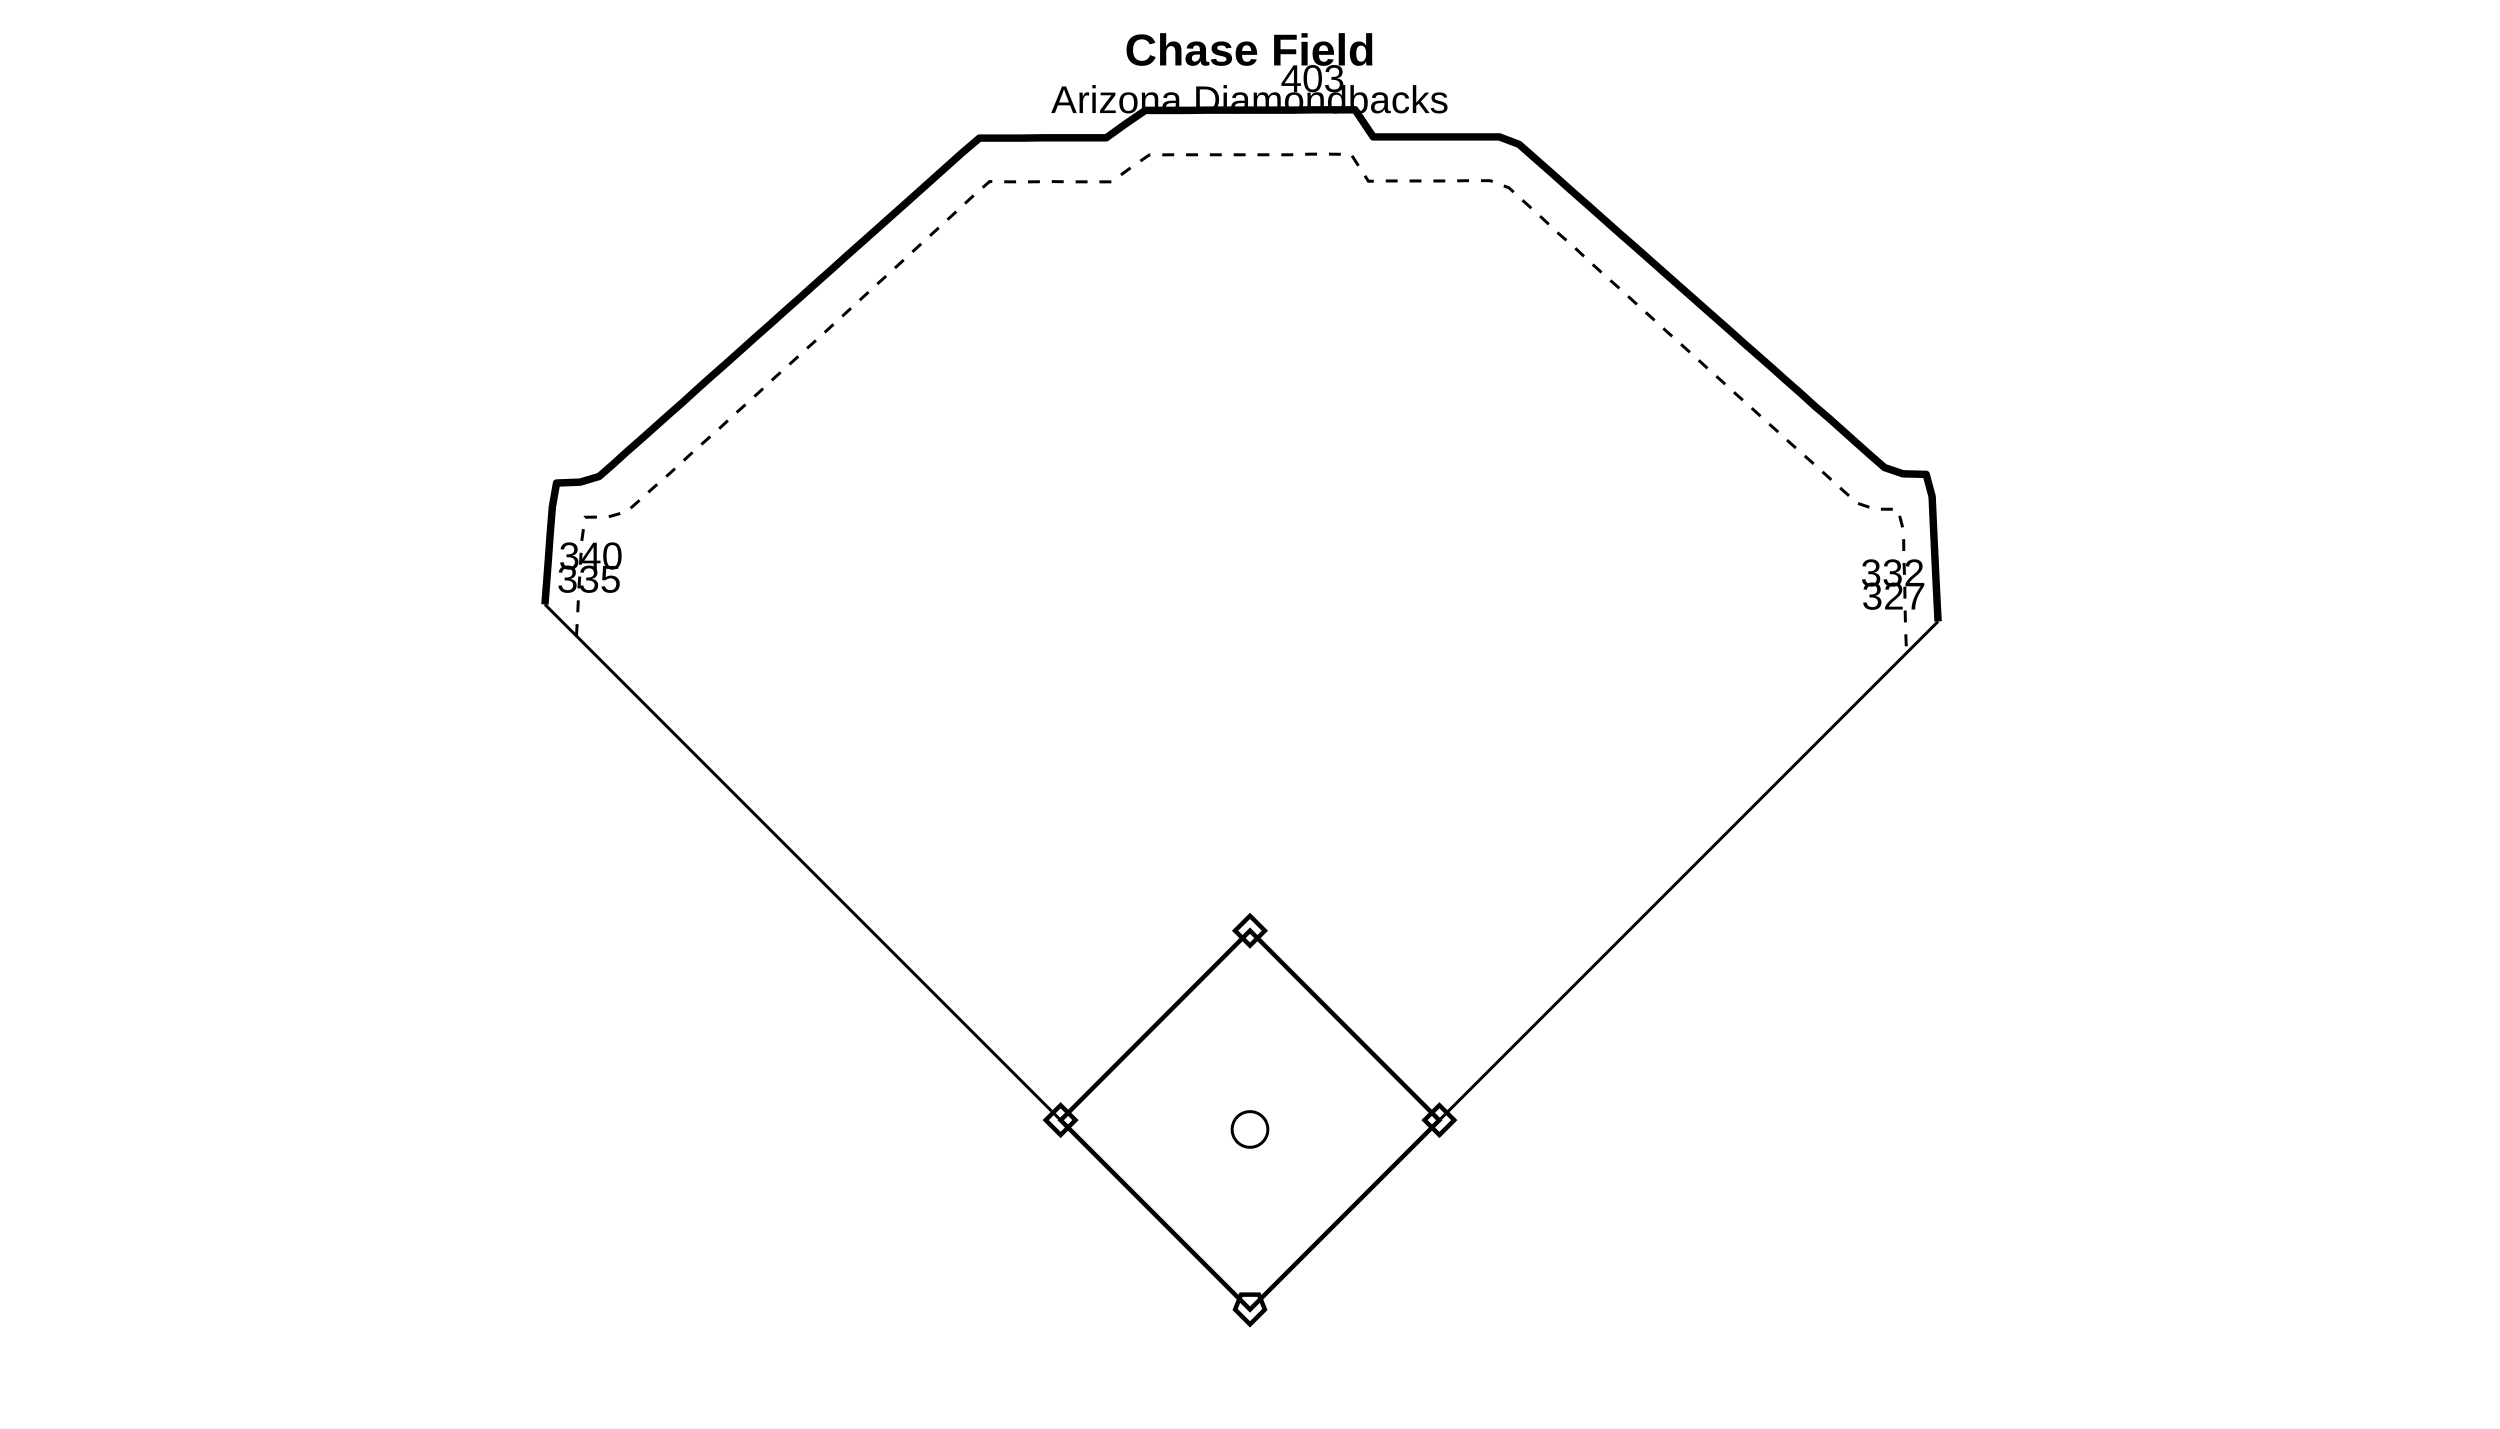
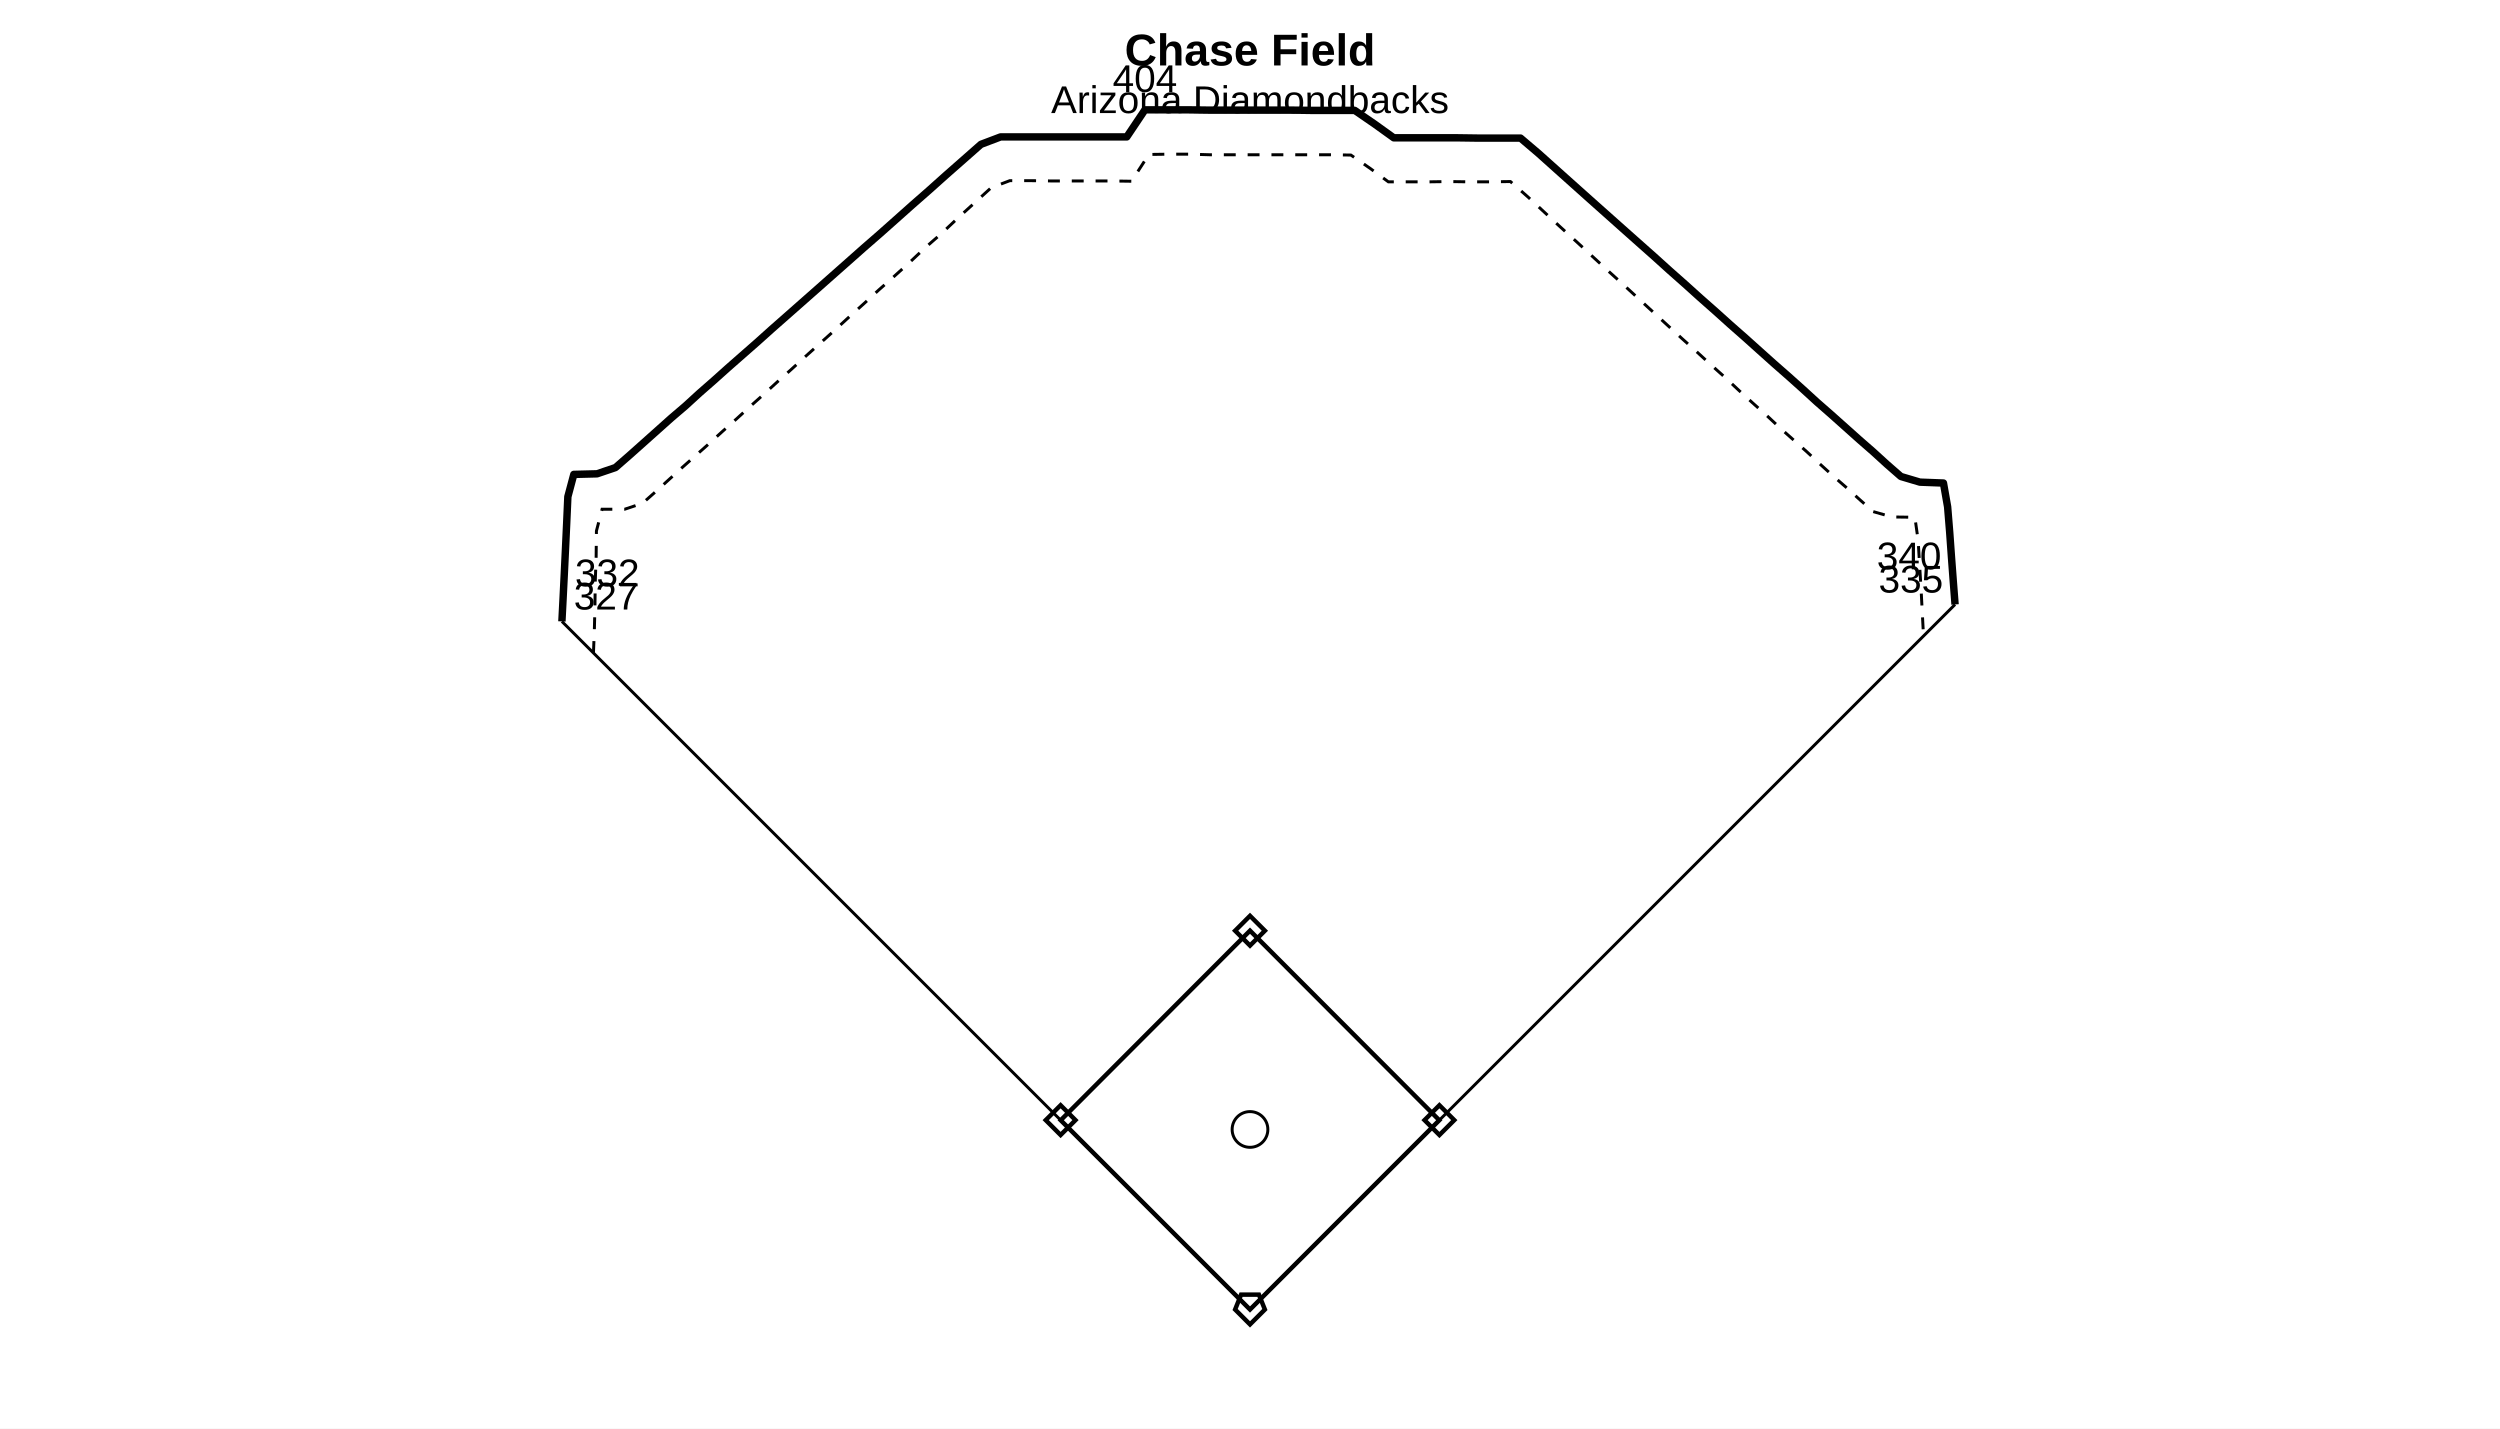
<svg xmlns="http://www.w3.org/2000/svg" width="840" height="480" viewBox="0 0 840 480">
  <rect x="0" y="0" width="840" height="480" fill="white" />
-   <line x1="420.0" y1="440.0" x2="183.1" y2="203.1" stroke="black" stroke-width="1" />
-   <line x1="420.0" y1="440.0" x2="651.2" y2="208.8" stroke="black" stroke-width="1" />
-   <polyline points="193.7,213.7 194.1,206.1 194.5,198.3 195.0,190.1 195.5,181.6 196.6,173.8 204.3,173.7 210.6,171.9 215.0,168.0 219.4,164.0 224.0,160.0 228.4,156.0 232.9,151.8 237.4,147.8 242.0,143.7 246.5,139.5 251.2,135.3 255.7,131.2 260.4,126.8 265.2,122.5 269.9,118.2 274.8,113.8 279.6,109.4 284.6,104.8 289.6,100.2 294.6,95.6 299.8,90.9 305.0,86.1 310.3,81.2 315.8,76.2 321.2,71.2 326.7,66.1 332.5,61.0 339.4,61.1 346.3,61.1 353.2,61.0 359.9,61.1 366.8,61.1 373.5,61.1 379.6,56.6 386.1,52.1 392.9,52.0 399.7,52.0 406.5,52.0 413.2,52.0 420.0,52.0 426.8,52.0 433.5,52.0 440.3,51.8 447.1,51.8 454.0,51.9 459.8,60.9 466.6,60.8 473.3,60.8 480.1,60.8 486.9,60.8 493.7,60.7 500.7,60.7 507.0,63.1 512.7,68.3 518.2,73.3 523.6,78.4 529.1,83.2 534.3,88.1 539.5,92.8 544.7,97.4 549.7,102.0 554.7,106.5 559.6,111.0 564.5,115.4 569.4,119.8 574.1,124.1 578.8,128.3 583.5,132.6 588.1,136.7 592.7,140.9 597.3,145.0 601.8,149.1 606.3,153.1 610.8,157.1 615.3,161.2 619.7,165.2 624.1,169.1 630.1,171.1 637.7,171.1 639.6,178.4 639.7,187.2 640.0,195.6 640.1,203.9 640.3,211.8 640.6,219.4" fill="none" stroke="black" stroke-width="1" stroke-dasharray="4 4" />
-   <polyline points="183.1,203.1 183.7,195.3 184.3,187.3 184.9,178.9 185.6,170.3 187.0,162.3 194.9,162.0 201.3,160.1 206.0,156.0 210.6,151.8 215.3,147.7 220.0,143.5 224.7,139.3 229.5,135.1 234.2,130.8 239.0,126.5 243.9,122.2 248.7,117.9 253.6,113.5 258.6,109.1 263.6,104.6 268.7,100.1 273.8,95.5 279.0,90.9 284.2,86.2 289.5,81.5 294.9,76.7 300.4,71.8 305.9,66.9 311.6,61.8 317.3,56.7 323.1,51.5 329.1,46.4 336.3,46.4 343.5,46.4 350.6,46.3 357.6,46.3 364.7,46.3 371.7,46.3 378.1,41.7 384.8,37.1 391.8,37.1 398.9,37.1 405.9,37.0 413.0,37.0 420.0,37.0 427.0,37.0 434.1,37.0 441.1,36.9 448.2,36.9 455.3,36.9 461.4,46.0 468.4,46.0 475.4,46.0 482.4,46.0 489.5,46.0 496.6,46.0 503.8,46.0 510.4,48.5 516.3,53.7 522.1,58.8 527.8,63.9 533.5,68.9 539.0,73.8 544.4,78.6 549.8,83.3 555.1,88.0 560.3,92.6 565.5,97.2 570.6,101.7 575.7,106.2 580.7,110.6 585.6,115.0 590.5,119.3 595.4,123.6 600.2,127.9 605.0,132.1 609.7,136.4 614.5,140.5 619.2,144.7 623.9,148.9 628.5,153.0 633.2,157.1 639.4,159.2 647.2,159.4 649.2,166.9 649.6,175.9 650.0,184.5 650.4,192.9 650.8,201.0 651.2,208.8" fill="none" stroke="black" stroke-width="2.5" stroke-linejoin="round" />
+   <line x1="420.0" y1="440.0" x2="188.8" y2="208.8" stroke="black" stroke-width="1" />
+   <line x1="420.0" y1="440.0" x2="656.9" y2="203.1" stroke="black" stroke-width="1" />
+   <polyline points="199.4,219.4 199.7,211.8 199.9,203.9 200.0,195.6 200.3,187.2 200.4,178.4 202.3,171.1 209.9,171.1 215.9,169.1 220.3,165.2 224.7,161.2 229.2,157.1 233.7,153.1 238.2,149.1 242.7,145.0 247.3,140.9 251.9,136.7 256.5,132.6 261.2,128.3 265.9,124.1 270.6,119.8 275.5,115.4 280.4,111.0 285.3,106.5 290.3,102.0 295.3,97.4 300.5,92.8 305.7,88.1 310.9,83.2 316.4,78.4 321.8,73.3 327.3,68.3 333.0,63.1 339.3,60.7 346.3,60.7 353.1,60.8 359.9,60.8 366.7,60.8 373.4,60.8 380.2,60.9 386.0,51.9 392.9,51.8 399.7,51.8 406.5,52.0 413.2,52.0 420.0,52.0 426.8,52.0 433.5,52.0 440.3,52.0 447.1,52.0 453.9,52.1 460.4,56.6 466.5,61.1 473.2,61.1 480.1,61.1 486.8,61.0 493.7,61.1 500.6,61.1 507.5,61.0 513.3,66.1 518.8,71.2 524.2,76.2 529.7,81.2 535.0,86.1 540.2,90.9 545.4,95.6 550.4,100.2 555.4,104.8 560.4,109.4 565.2,113.8 570.1,118.2 574.8,122.5 579.6,126.8 584.3,131.2 588.8,135.3 593.5,139.5 598.0,143.7 602.6,147.8 607.1,151.8 611.6,156.0 616.0,160.0 620.6,164.0 625.0,168.0 629.4,171.9 635.7,173.7 643.4,173.8 644.5,181.6 645.0,190.1 645.5,198.3 645.9,206.1 646.3,213.7" fill="none" stroke="black" stroke-width="1" stroke-dasharray="4 4" />
+   <polyline points="188.8,208.8 189.2,201.0 189.6,192.9 190.0,184.5 190.4,175.9 190.8,166.9 192.8,159.4 200.6,159.2 206.8,157.1 211.5,153.0 216.1,148.9 220.8,144.7 225.5,140.5 230.3,136.4 235.0,132.1 239.8,127.9 244.6,123.6 249.5,119.3 254.4,115.0 259.3,110.6 264.3,106.2 269.4,101.7 274.5,97.2 279.7,92.6 284.9,88.0 290.2,83.3 295.6,78.6 301.0,73.8 306.5,68.9 312.2,63.9 317.9,58.8 323.7,53.7 329.6,48.5 336.2,46.0 343.4,46.0 350.5,46.0 357.6,46.0 364.6,46.0 371.6,46.0 378.6,46.0 384.7,36.9 391.8,36.9 398.9,36.9 405.9,37.0 413.0,37.0 420.0,37.0 427.0,37.0 434.1,37.0 441.1,37.1 448.2,37.1 455.2,37.1 461.9,41.7 468.3,46.3 475.3,46.3 482.4,46.3 489.4,46.3 496.5,46.4 503.7,46.4 510.9,46.4 516.9,51.5 522.7,56.7 528.4,61.8 534.1,66.9 539.6,71.8 545.1,76.7 550.5,81.5 555.8,86.2 561.0,90.9 566.2,95.5 571.3,100.1 576.4,104.6 581.4,109.1 586.4,113.5 591.3,117.9 596.1,122.2 601.0,126.5 605.8,130.8 610.5,135.1 615.3,139.3 620.0,143.5 624.7,147.7 629.4,151.8 634.0,156.0 638.7,160.1 645.1,162.0 653.0,162.3 654.4,170.3 655.1,178.9 655.7,187.3 656.3,195.3 656.9,203.1" fill="none" stroke="black" stroke-width="2.5" stroke-linejoin="round" />
  <polyline points="352.8,507.2 354.5,508.8 356.2,510.4 357.9,511.9 359.7,513.4 361.6,514.9 363.4,516.3 365.3,517.7 367.2,519.0 369.2,520.3 371.2,521.5 373.2,522.7 375.2,523.8 377.3,524.9 379.4,525.9 381.5,526.8 383.6,527.8 385.8,528.6 388.0,529.4 390.2,530.2 392.4,530.9 394.7,531.6 396.9,532.2 399.2,532.7 401.5,533.2 403.8,533.6 406.1,534.0 408.4,534.3 410.7,534.5 413.0,534.7 415.3,534.9 417.7,535.0 420.0,535.0 422.3,535.0 424.7,534.9 427.0,534.7 429.3,534.5 431.6,534.3 433.9,534.0 436.2,533.6 438.5,533.2 440.8,532.7 443.1,532.2 445.3,531.6 447.6,530.9 449.8,530.2 452.0,529.4 454.2,528.6 456.4,527.8 458.5,526.8 460.6,525.9 462.7,524.9 464.8,523.8 466.8,522.7 468.8,521.5 470.8,520.3 472.8,519.0 474.7,517.7 476.6,516.3 478.4,514.9 480.3,513.4 482.1,511.9 483.8,510.4 485.5,508.8 487.2,507.2" fill="none" stroke="black" stroke-width="1" />
  <polygon points="483.6,376.4 420.0,312.7 356.4,376.4 420.0,440.0" fill="none" stroke="black" stroke-width="1.5" />
  <polygon points="483.64,371.36 488.64,376.36 483.64,381.36 478.64,376.36" fill="none" stroke="black" stroke-width="1.5" />
  <polygon points="420,307.72 425,312.72 420,317.72 415,312.72" fill="none" stroke="black" stroke-width="1.5" />
  <polygon points="356.36,371.36 361.36,376.36 356.36,381.36 351.36,376.36" fill="none" stroke="black" stroke-width="1.5" />
  <polygon points="420,445 415,440 417,435 423,435 425,440" fill="none" stroke="black" stroke-width="1.5" />
  <circle cx="420.0" cy="379.5" r="6" fill="none" stroke="black" stroke-width="1" />
-   <text x="187.1" y="199.1" font-family="Arial,Helvetica,sans-serif" font-size="13" text-anchor="start" fill="black">335</text>
-   <text x="187.7" y="191.3" font-family="Arial,Helvetica,sans-serif" font-size="13" text-anchor="start" fill="black">340</text>
-   <text x="441.1" y="30.9" font-family="Arial,Helvetica,sans-serif" font-size="13" text-anchor="middle" fill="black">403</text>
-   <text x="646.8" y="197.0" font-family="Arial,Helvetica,sans-serif" font-size="13" text-anchor="end" fill="black">332</text>
-   <text x="647.2" y="204.8" font-family="Arial,Helvetica,sans-serif" font-size="13" text-anchor="end" fill="black">327</text>
+   <text x="192.8" y="204.8" font-family="Arial,Helvetica,sans-serif" font-size="13" text-anchor="start" fill="black">327</text>
+   <text x="193.2" y="197.0" font-family="Arial,Helvetica,sans-serif" font-size="13" text-anchor="start" fill="black">332</text>
+   <text x="384.7" y="30.9" font-family="Arial,Helvetica,sans-serif" font-size="13" text-anchor="middle" fill="black">404</text>
+   <text x="652.3" y="191.3" font-family="Arial,Helvetica,sans-serif" font-size="13" text-anchor="end" fill="black">340</text>
+   <text x="652.9" y="199.1" font-family="Arial,Helvetica,sans-serif" font-size="13" text-anchor="end" fill="black">335</text>
  <text x="420.0" y="22" font-family="Arial,Helvetica,sans-serif" font-size="15" font-weight="bold" text-anchor="middle" fill="black">Chase Field</text>
  <text x="420.0" y="38" font-family="Arial,Helvetica,sans-serif" font-size="13" text-anchor="middle" fill="black">Arizona Diamondbacks</text>
</svg>
